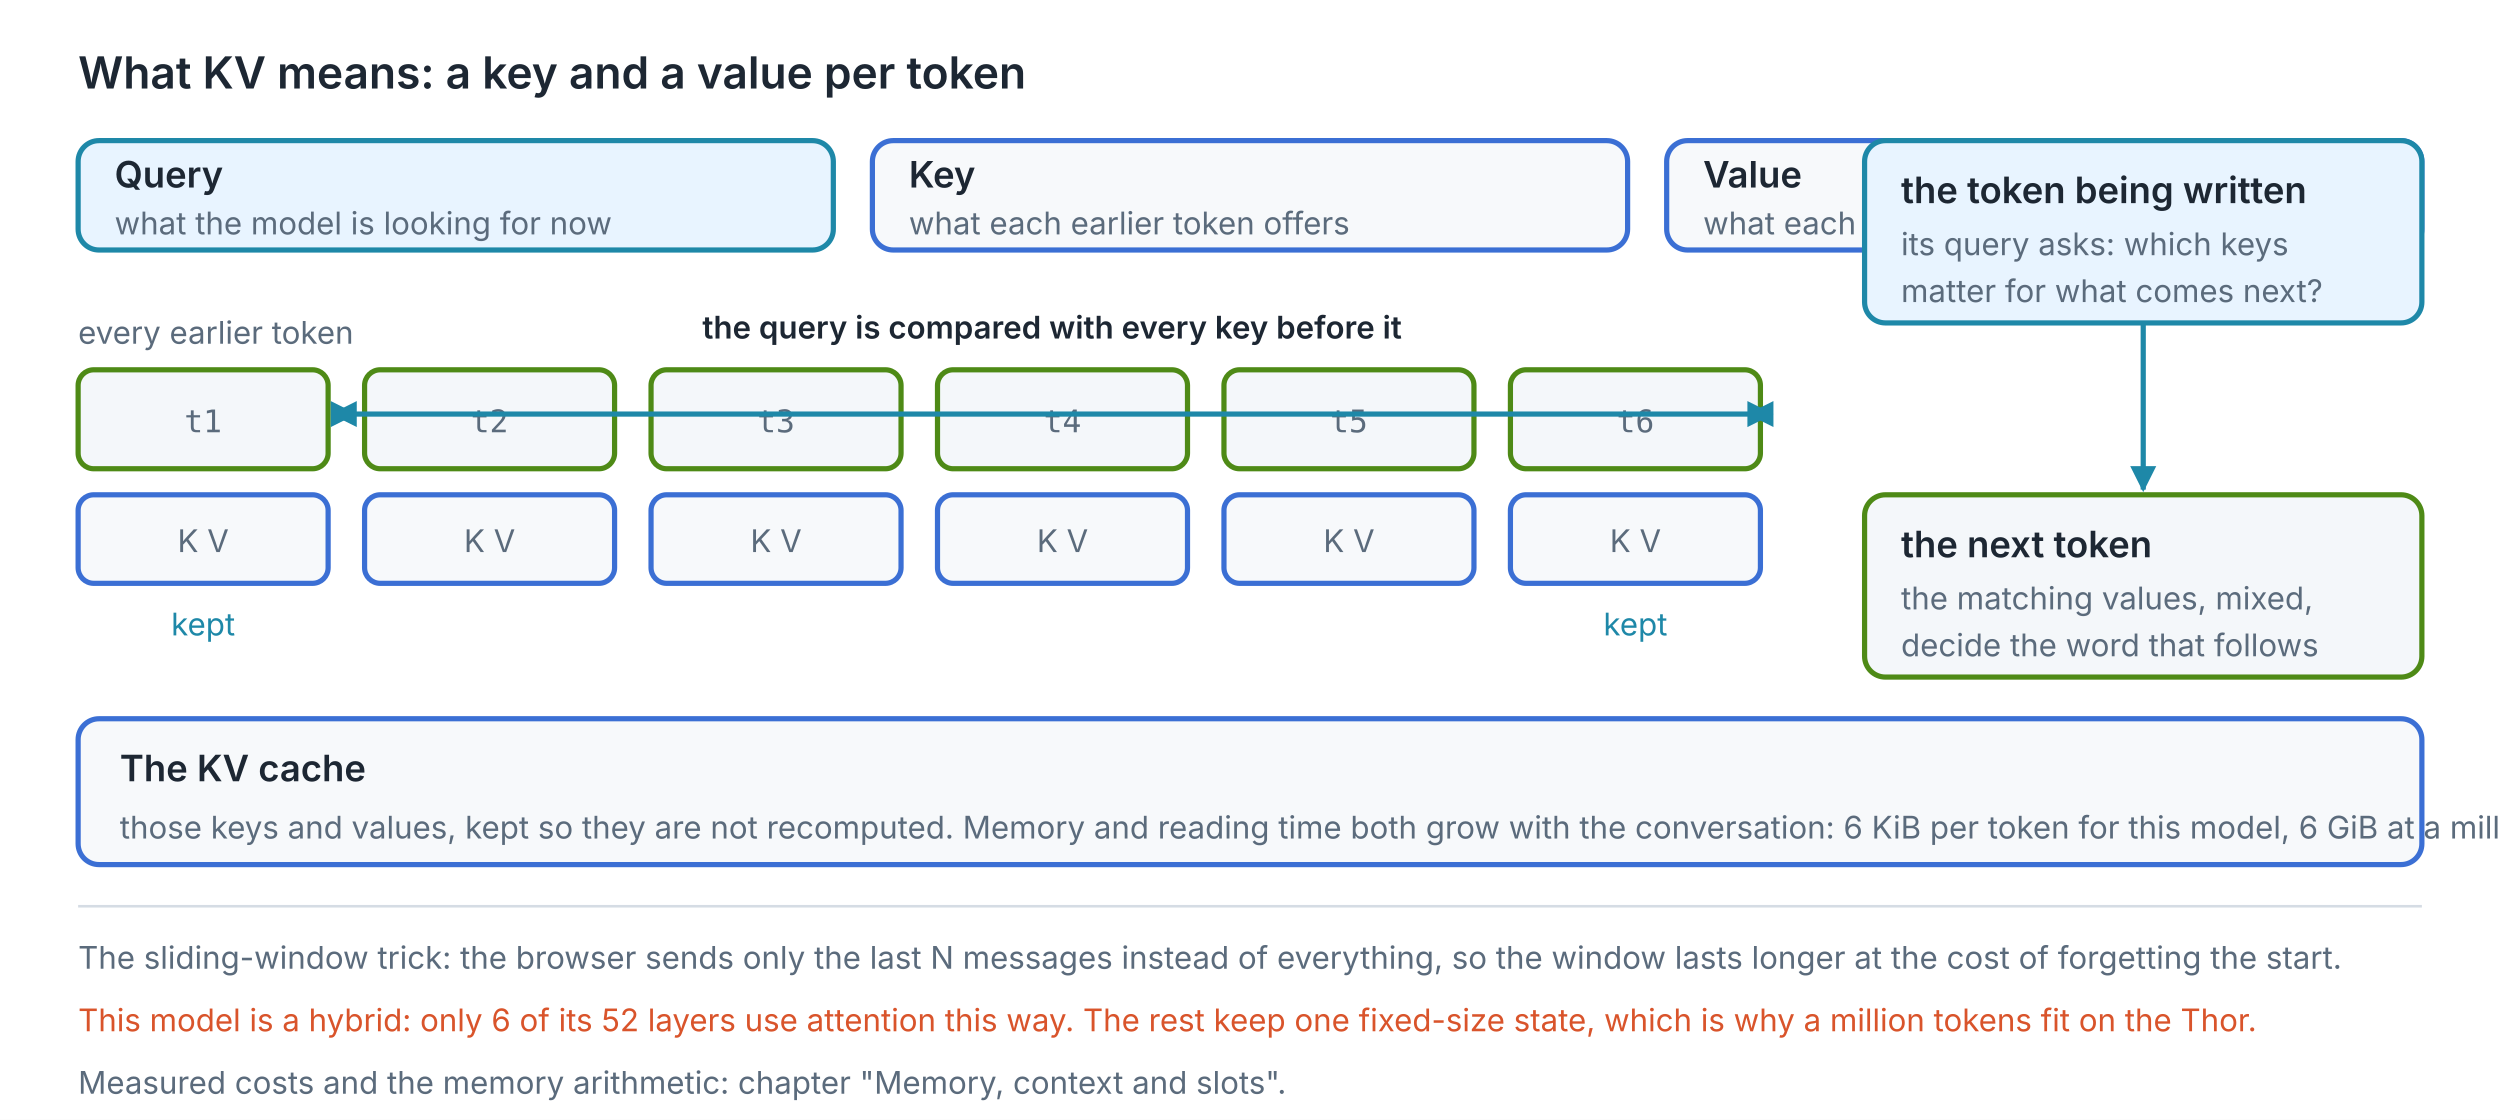
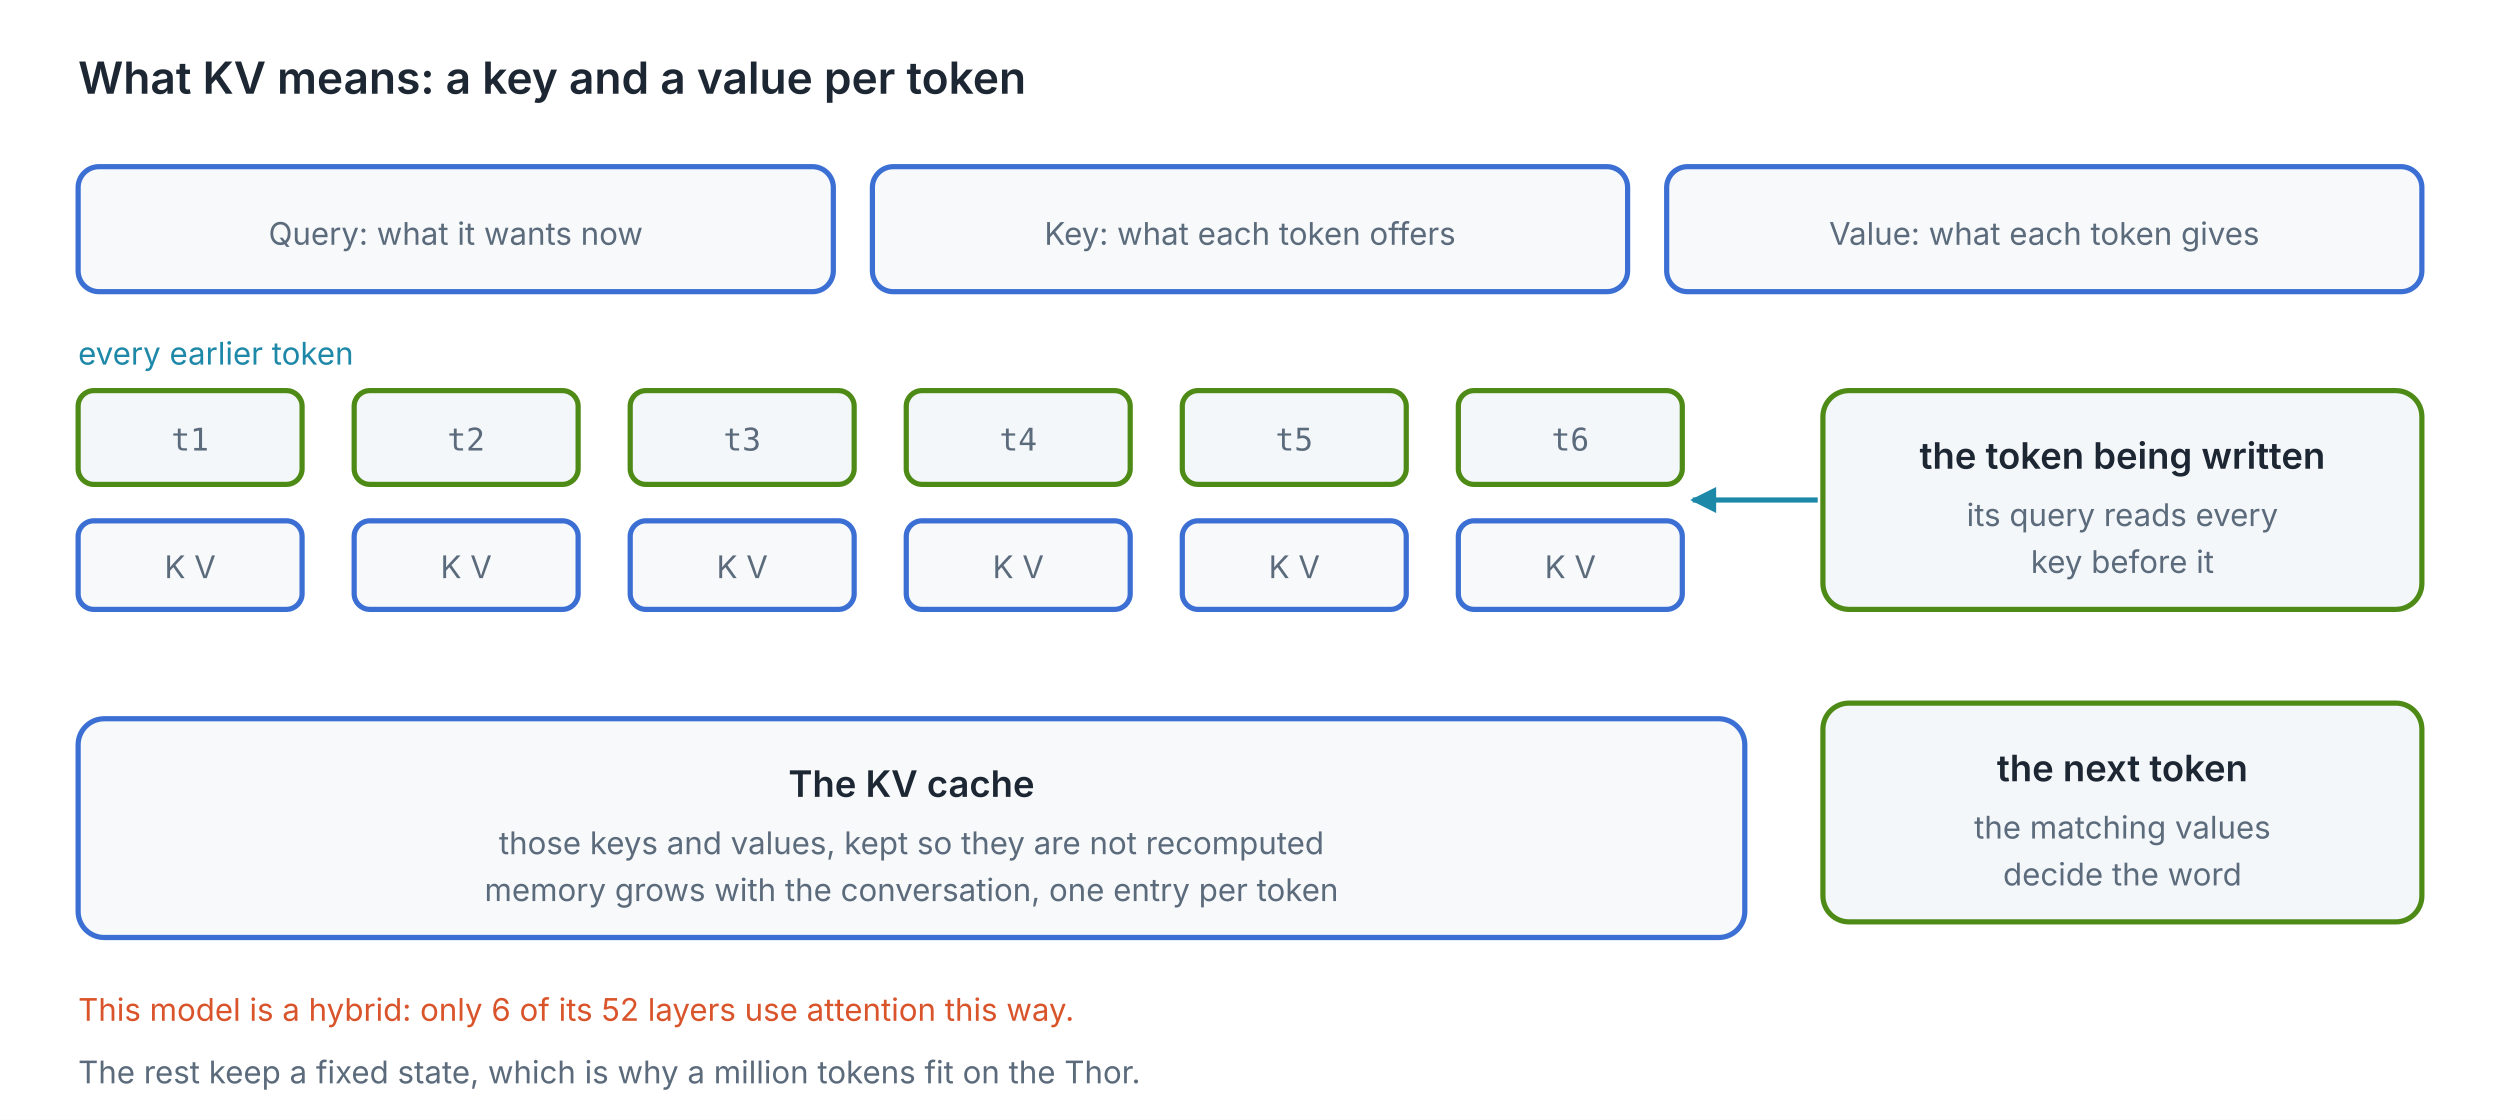
- <svg xmlns="http://www.w3.org/2000/svg" viewBox="0 0 960 430" width="960" height="430" role="img" aria-label="For every earlier token the model keeps a key and a value. The query of the token being written is compared with every key before it, and the matching values are mixed into the next token. The KV cache is those keys and values, and it grows with the conversation.">
+ <svg xmlns="http://www.w3.org/2000/svg" viewBox="0 0 960 430" width="960" height="430" role="img" aria-label="Every earlier token has a key and a value. The query of the token being written is compared with every key before it, and the matching values decide the next token. The keys and values kept are the KV cache, so memory grows with the conversation. This model is a hybrid: only 6 of its 52 layers use attention this way.">
  <style>
    text { font-family: Inter, "Segoe UI", Helvetica, Arial, sans-serif; }
    .title { fill: #1D2733; font-size: 17px; font-weight: 600; }
    .name { fill: #1D2733; font-size: 14px; font-weight: 600; }
    .note { fill: #5B6B7C; font-size: 12px; }
    .label { fill: #1E88A8; font-size: 12px; }
    .warn { fill: #D9542B; font-size: 12px; }
    .num { fill: #1D2733; font-size: 12px; font-weight: 600; }
    .mono { font-family: "JetBrains Mono", Menlo, monospace; }
    .box { fill: #F4F7FA; stroke-width: 2; }
    .built { stroke: #4E8A16; }
-     .accent { fill: #E8F4FF; stroke: #1E88A8; stroke-width: 2; }
+     .planned { fill: #F4F7FA; stroke: #B7791F; stroke-width: 2; stroke-dasharray: 7 5; }
    .outside { fill: #F7F9FB; stroke: #3B6FD4; stroke-width: 2; }
    .zone { fill: none; stroke: #8A99AB; stroke-width: 1.5; stroke-dasharray: 6 5; }
    .zonelabel { fill: #5B6B7C; font-size: 12px; font-weight: 600; }
    .flow { stroke: #1E88A8; stroke-width: 2; fill: none; stroke-linejoin: round; }
    .deny { stroke: #D9542B; stroke-width: 2; fill: none; stroke-dasharray: 5 4; stroke-linejoin: round; }
  </style>
  <defs>
    <marker id="arrow" viewBox="0 0 10 10" refX="9" refY="5" markerUnits="userSpaceOnUse" markerWidth="10" markerHeight="10" orient="auto">
      <path d="M0,0 L10,5 L0,10 Z" fill="#1E88A8" />
    </marker>
-     <marker id="arrow-both" viewBox="0 0 10 10" refX="5" refY="5" markerUnits="userSpaceOnUse" markerWidth="10" markerHeight="10" orient="auto">
-       <path d="M0,0 L10,5 L0,10 Z" fill="#1E88A8" />
-       <path d="M10,0 L0,5 L10,10 Z" fill="#1E88A8" />
-     </marker>
  </defs>
  <rect width="960" height="430" fill="#FFFFFF" />
-   <text x="30" y="34" class="title">What KV means: a key and a value per token</text>
-   <rect x="30" y="54" width="290" height="42" rx="8" class="accent" />
-   <text x="44" y="72" class="name">Query</text>
-   <text x="44" y="90" class="note">what the model is looking for now</text>
-   <rect x="335" y="54" width="290" height="42" rx="8" class="outside" />
-   <text x="349" y="72" class="name">Key</text>
-   <text x="349" y="90" class="note">what each earlier token offers</text>
-   <rect x="640" y="54" width="290" height="42" rx="8" class="outside" />
-   <text x="654" y="72" class="name">Value</text>
-   <text x="654" y="90" class="note">what each earlier token contributes</text>
-   <text x="30" y="132" class="note" text-anchor="start">every earlier token</text>
-   <rect x="30" y="142" width="96" height="38" rx="6" class="box built" />
-   <text x="78" y="166" class="mono note" text-anchor="middle">t1</text>
-   <rect x="140" y="142" width="96" height="38" rx="6" class="box built" />
-   <text x="188" y="166" class="mono note" text-anchor="middle">t2</text>
-   <rect x="250" y="142" width="96" height="38" rx="6" class="box built" />
-   <text x="298" y="166" class="mono note" text-anchor="middle">t3</text>
-   <rect x="360" y="142" width="96" height="38" rx="6" class="box built" />
-   <text x="408" y="166" class="mono note" text-anchor="middle">t4</text>
-   <rect x="470" y="142" width="96" height="38" rx="6" class="box built" />
-   <text x="518" y="166" class="mono note" text-anchor="middle">t5</text>
-   <rect x="580" y="142" width="96" height="38" rx="6" class="box built" />
-   <text x="628" y="166" class="mono note" text-anchor="middle">t6</text>
-   <rect x="30" y="190" width="96" height="34" rx="6" class="outside" />
-   <text x="78" y="212" class="note" text-anchor="middle">K V</text>
-   <rect x="140" y="190" width="96" height="34" rx="6" class="outside" />
-   <text x="188" y="212" class="note" text-anchor="middle">K V</text>
-   <rect x="250" y="190" width="96" height="34" rx="6" class="outside" />
-   <text x="298" y="212" class="note" text-anchor="middle">K V</text>
-   <rect x="360" y="190" width="96" height="34" rx="6" class="outside" />
-   <text x="408" y="212" class="note" text-anchor="middle">K V</text>
-   <rect x="470" y="190" width="96" height="34" rx="6" class="outside" />
-   <text x="518" y="212" class="note" text-anchor="middle">K V</text>
-   <rect x="580" y="190" width="96" height="34" rx="6" class="outside" />
-   <text x="628" y="212" class="note" text-anchor="middle">K V</text>
-   <text x="78" y="244" class="label" text-anchor="middle">kept</text>
-   <text x="628" y="244" class="label" text-anchor="middle">kept</text>
-   <path class="flow" d="M676,159 L132,159" marker-start="url(#arrow-both)" marker-end="url(#arrow-both)" />
-   <text x="404" y="130" class="num" text-anchor="middle">the query is compared with every key before it</text>
-   <rect x="716" y="54" width="214" height="70" rx="8" class="accent" />
-   <text x="730" y="78" class="name">the token being written</text>
-   <text x="730" y="98" class="note">its query asks: which keys</text>
-   <text x="730" y="116" class="note">matter for what comes next?</text>
-   <rect x="716" y="190" width="214" height="70" rx="8" class="box built" />
-   <text x="730" y="214" class="name">the next token</text>
-   <text x="730" y="234" class="note">the matching values, mixed,</text>
-   <text x="730" y="252" class="note">decide the word that follows</text>
-   <path class="flow" d="M823,124 L823,188" marker-end="url(#arrow)" />
-   <rect x="30" y="276" width="900" height="56" rx="8" class="outside" />
-   <text x="46" y="300" class="name">The KV cache</text>
-   <text x="46" y="322" class="note">those keys and values, kept so they are not recomputed. Memory and reading time both grow with the conversation: 6 KiB per token for this model, 6 GiB at a million.</text>
-   <line x1="30" y1="348" x2="930" y2="348" stroke="#D5DCE4" stroke-width="1" />
-   <text x="30" y="372" class="note" text-anchor="start">The sliding-window trick: the browser sends only the last N messages instead of everything, so the window lasts longer at the cost of forgetting the start.</text>
-   <text x="30" y="396" class="warn" text-anchor="start">This model is a hybrid: only 6 of its 52 layers use attention this way. The rest keep one fixed-size state, which is why a million tokens fit on the Thor.</text>
-   <text x="30" y="420" class="note" text-anchor="start">Measured costs and the memory arithmetic: chapter "Memory, context and slots".</text>
+   <text x="30" y="36" class="title">What KV means: a key and a value per token</text>
+   <rect x="30" y="64" width="290" height="48" rx="8" class="outside" />
+   <text x="175" y="94" class="note" text-anchor="middle">Query: what it wants now</text>
+   <rect x="335" y="64" width="290" height="48" rx="8" class="outside" />
+   <text x="480" y="94" class="note" text-anchor="middle">Key: what each token offers</text>
+   <rect x="640" y="64" width="290" height="48" rx="8" class="outside" />
+   <text x="785" y="94" class="note" text-anchor="middle">Value: what each token gives</text>
+   <text x="30" y="140" class="label">every earlier token</text>
+   <rect x="30" y="150" width="86" height="36" rx="6" class="box built" />
+   <text x="73" y="173" class="note mono" text-anchor="middle">t1</text>
+   <rect x="136" y="150" width="86" height="36" rx="6" class="box built" />
+   <text x="179" y="173" class="note mono" text-anchor="middle">t2</text>
+   <rect x="242" y="150" width="86" height="36" rx="6" class="box built" />
+   <text x="285" y="173" class="note mono" text-anchor="middle">t3</text>
+   <rect x="348" y="150" width="86" height="36" rx="6" class="box built" />
+   <text x="391" y="173" class="note mono" text-anchor="middle">t4</text>
+   <rect x="454" y="150" width="86" height="36" rx="6" class="box built" />
+   <text x="497" y="173" class="note mono" text-anchor="middle">t5</text>
+   <rect x="560" y="150" width="86" height="36" rx="6" class="box built" />
+   <text x="603" y="173" class="note mono" text-anchor="middle">t6</text>
+   <rect x="30" y="200" width="86" height="34" rx="6" class="outside" />
+   <text x="73" y="222" class="note" text-anchor="middle">K V</text>
+   <rect x="136" y="200" width="86" height="34" rx="6" class="outside" />
+   <text x="179" y="222" class="note" text-anchor="middle">K V</text>
+   <rect x="242" y="200" width="86" height="34" rx="6" class="outside" />
+   <text x="285" y="222" class="note" text-anchor="middle">K V</text>
+   <rect x="348" y="200" width="86" height="34" rx="6" class="outside" />
+   <text x="391" y="222" class="note" text-anchor="middle">K V</text>
+   <rect x="454" y="200" width="86" height="34" rx="6" class="outside" />
+   <text x="497" y="222" class="note" text-anchor="middle">K V</text>
+   <rect x="560" y="200" width="86" height="34" rx="6" class="outside" />
+   <text x="603" y="222" class="note" text-anchor="middle">K V</text>
+   <rect x="700" y="150" width="230" height="84" rx="10" class="box built" />
+   <text x="815" y="180" class="name" text-anchor="middle">the token being written</text>
+   <text x="815" y="202" class="note" text-anchor="middle">its query reads every</text>
+   <text x="815" y="220" class="note" text-anchor="middle">key before it</text>
+   <rect x="700" y="270" width="230" height="84" rx="10" class="box built" />
+   <text x="815" y="300" class="name" text-anchor="middle">the next token</text>
+   <text x="815" y="322" class="note" text-anchor="middle">the matching values</text>
+   <text x="815" y="340" class="note" text-anchor="middle">decide the word</text>
+   <path class="flow" d="M698,192 L650,192" marker-end="url(#arrow)" />
+   <rect x="30" y="276" width="640" height="84" rx="10" class="outside" />
+   <text x="350" y="306" class="name" text-anchor="middle">The KV cache</text>
+   <text x="350" y="328" class="note" text-anchor="middle">those keys and values, kept so they are not recomputed</text>
+   <text x="350" y="346" class="note" text-anchor="middle">memory grows with the conversation, one entry per token</text>
+   <text x="30" y="392" class="warn">This model is a hybrid: only 6 of its 52 layers use attention this way.</text>
+   <text x="30" y="416" class="note">The rest keep a fixed state, which is why a million tokens fit on the Thor.</text>
</svg>
